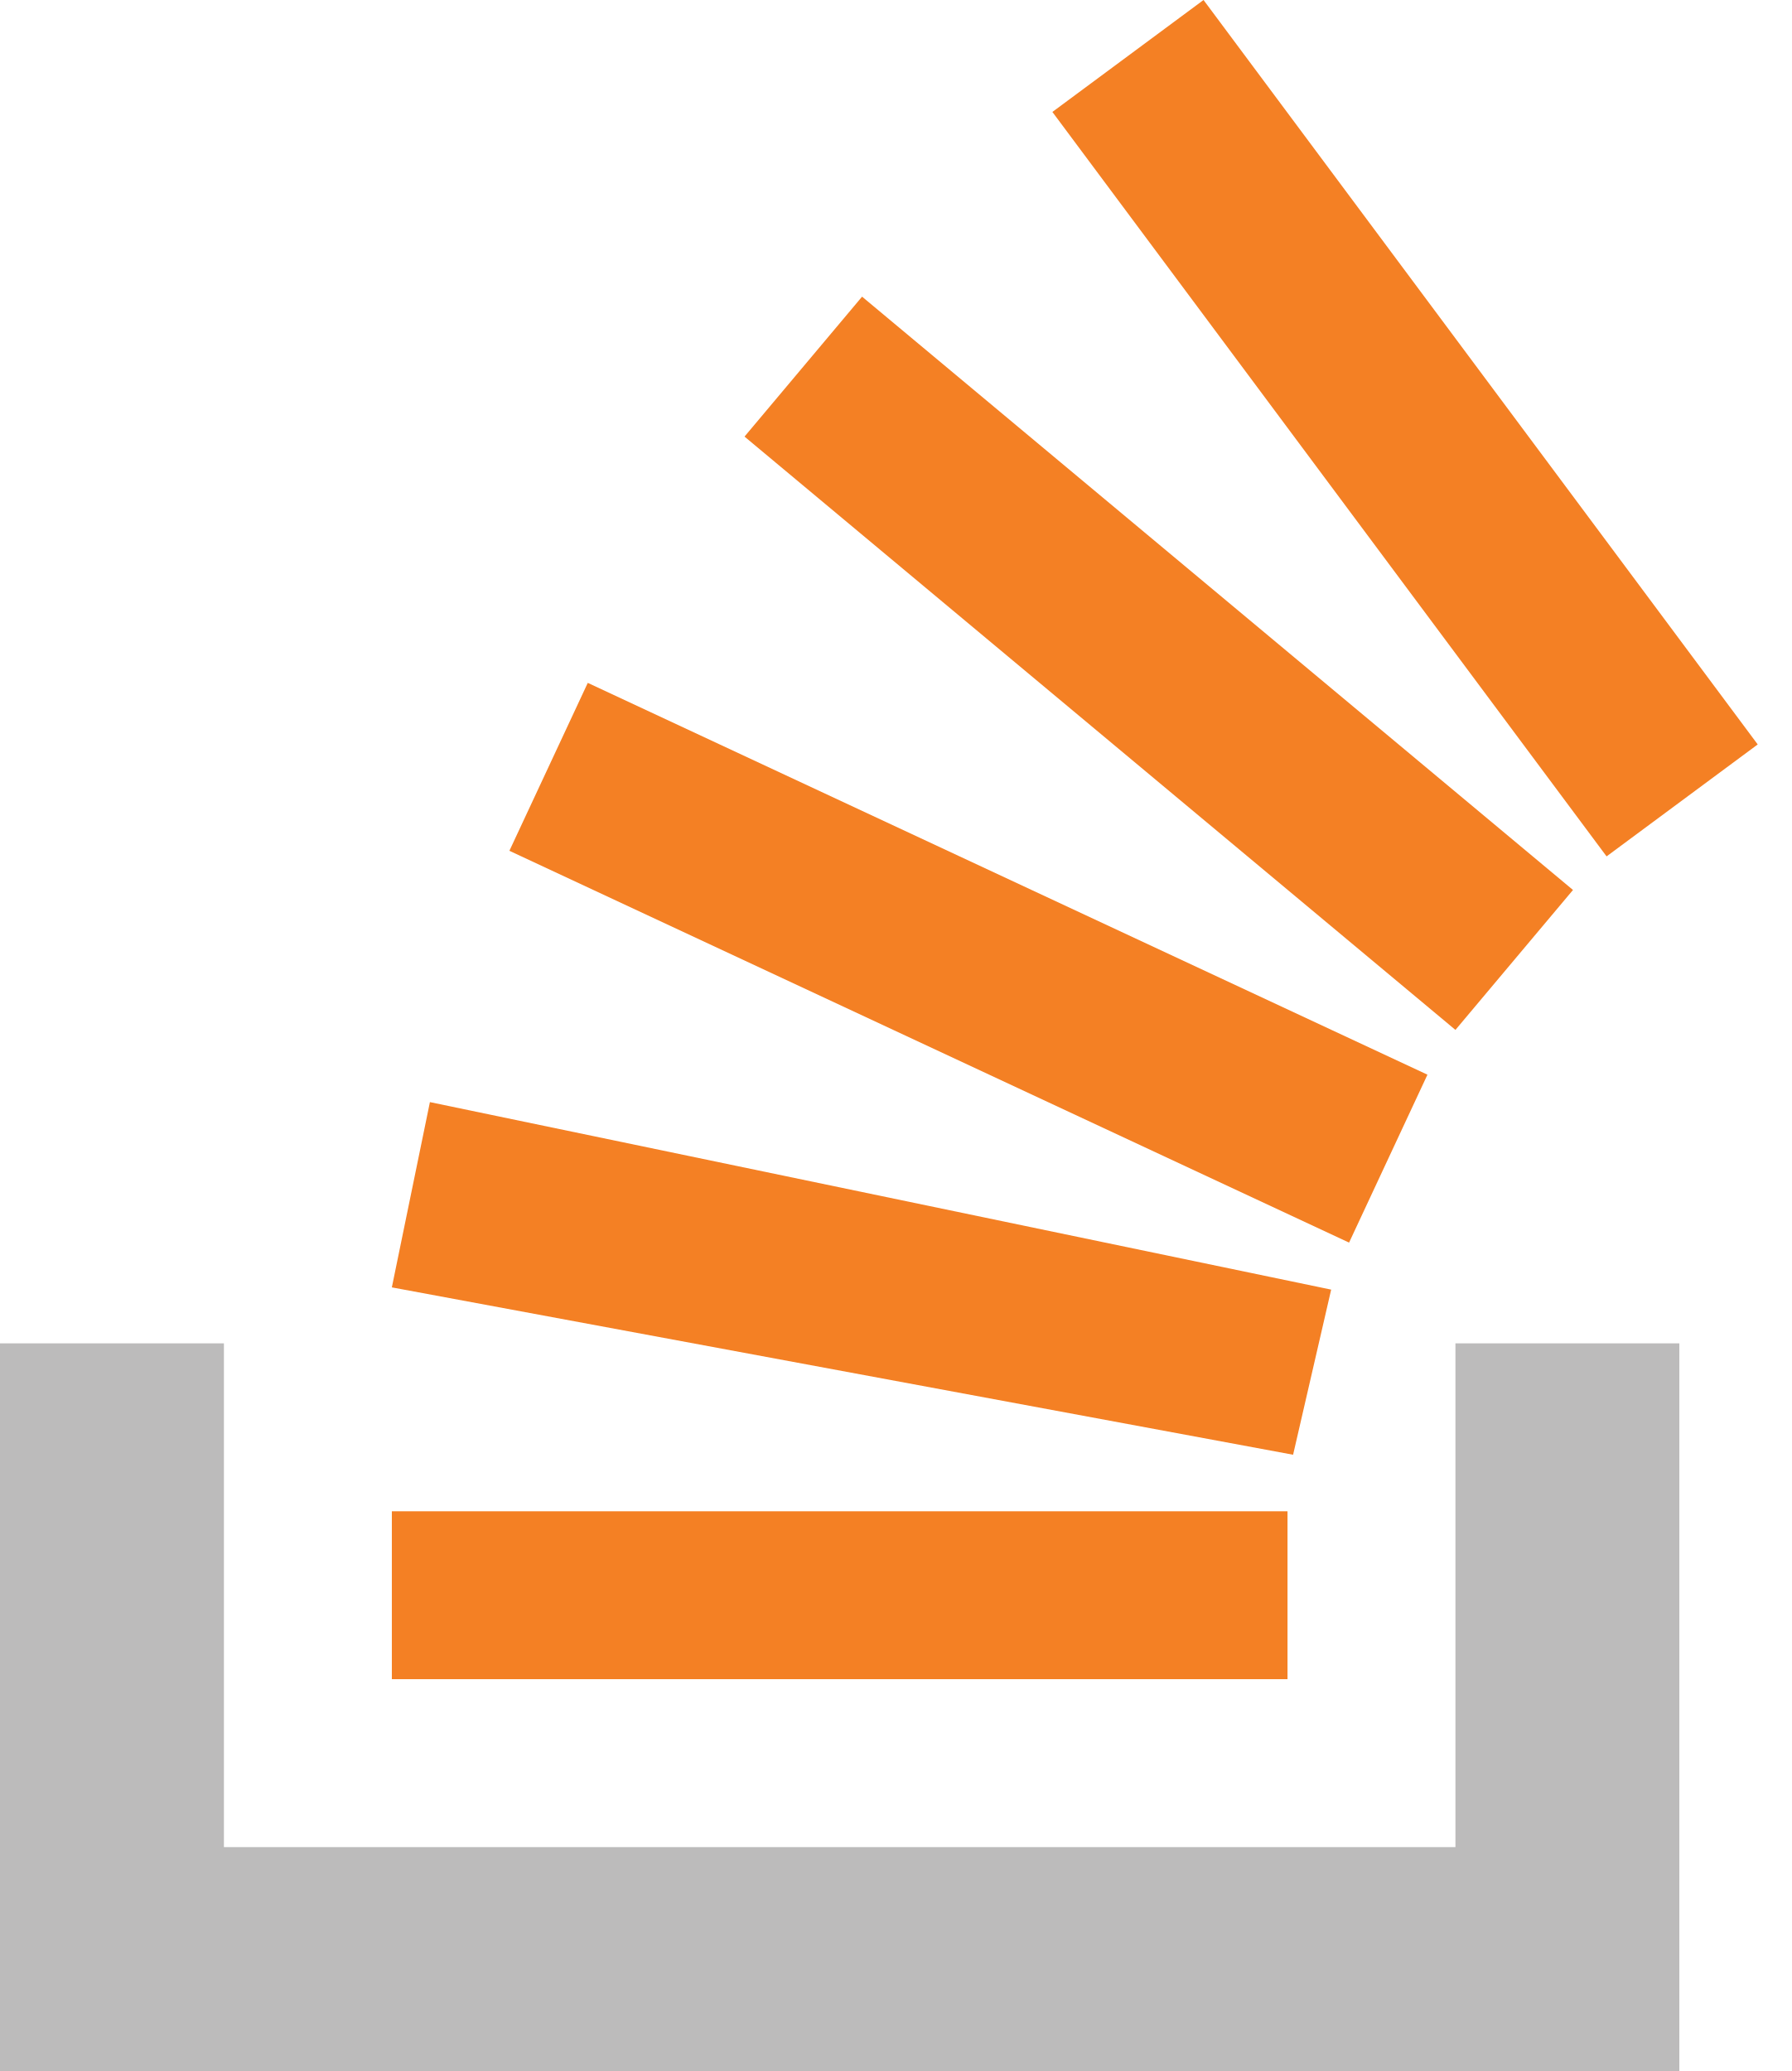
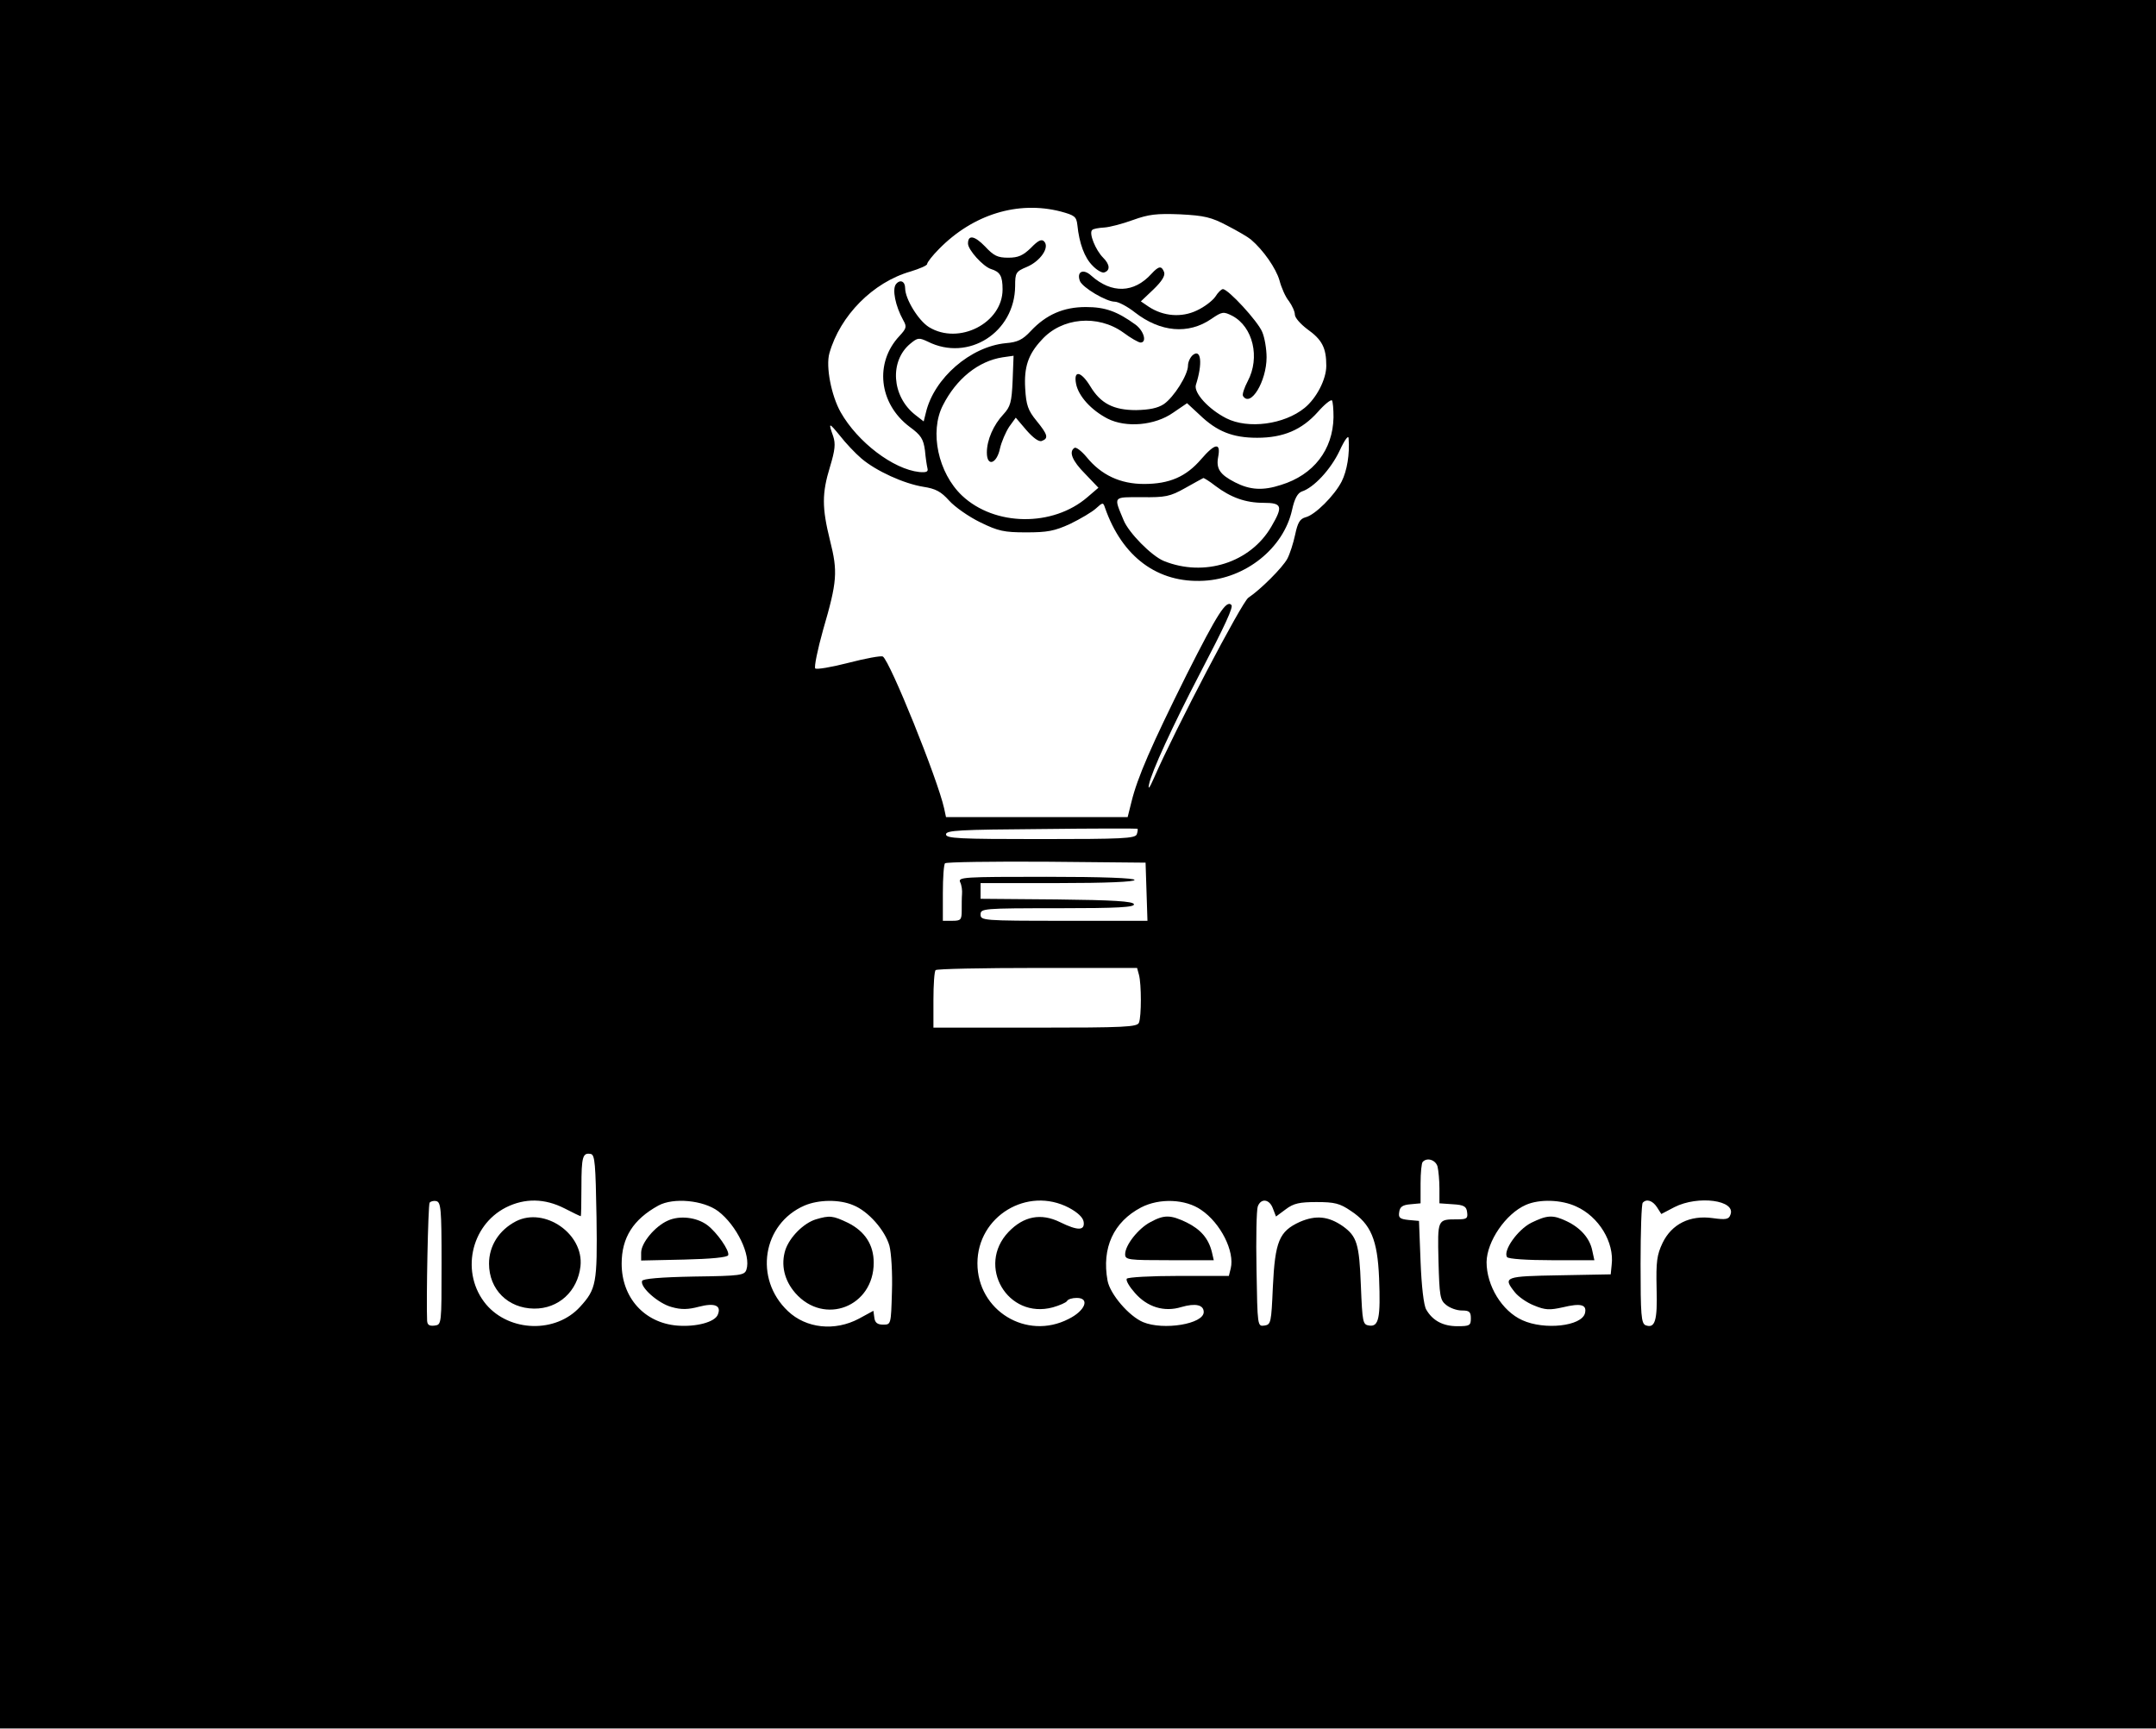
- <svg xmlns="http://www.w3.org/2000/svg" width="32" height="37" viewBox="0 0 32 37" fill="none">
-   <path d="M26 33V24H30V37H0V24H4V33H26Z" fill="#BCBBBB" />
-   <path d="M21.5 0L18.8 2L28.7 15.3L31.4 13.3L21.5 0ZM26 18.4L13.3 7.8L15.4 5.3L28.1 15.9L26 18.4ZM9.1 15.2L24.1 22.2L25.5 19.2L10.5 12.2L9.1 15.2ZM23.1 25.99L23.78 23.04L7.68 19.69L7 23L23.1 25.99V25.99ZM23 30H7V27H23V30Z" fill="#F48024" />
+ <svg xmlns="http://www.w3.org/2000/svg" version="1.0" width="686pt" height="550pt" viewBox="0 0 686 550" preserveAspectRatio="xMidYMid meet">
+   <g transform="translate(0,550) scale(0.1,-0.1)" fill="#000000" stroke="none">
+     <path d="M0 2750 l0 -2750 3430 0 3430 0 0 2750 0 2750 -3430 0 -3430 0 0 -2750z m3375 2077 c44 -12 50 -16 53 -43 6 -59 23 -104 48 -129 14 -15 31 -24 37 -22 20 6 19 25 -3 47 -24 24 -46 78 -35 88 3 4 21 7 38 8 18 1 59 12 92 24 50 18 75 21 150 18 77 -4 99 -9 150 -36 33 -17 67 -37 75 -44 40 -34 80 -92 91 -130 6 -23 19 -53 30 -66 10 -14 19 -33 19 -43 0 -10 18 -30 39 -46 48 -34 61 -60 61 -117 0 -43 -31 -103 -69 -134 -65 -53 -180 -68 -249 -33 -57 29 -104 81 -97 106 22 68 17 117 -10 95 -8 -7 -15 -22 -15 -33 0 -30 -45 -101 -77 -123 -20 -13 -46 -18 -88 -19 -72 0 -113 21 -146 76 -30 49 -54 52 -45 7 8 -39 48 -83 100 -110 59 -30 151 -22 209 19 l44 30 40 -37 c55 -53 105 -73 183 -73 83 0 142 25 193 82 21 24 41 40 45 37 3 -4 5 -28 5 -54 -2 -103 -63 -183 -167 -215 -58 -19 -99 -16 -146 8 -49 25 -61 44 -54 81 9 47 -10 44 -54 -7 -48 -56 -101 -79 -182 -79 -75 0 -136 28 -183 86 -16 19 -33 32 -38 29 -19 -12 -8 -41 34 -83 l42 -44 -35 -30 c-110 -95 -295 -93 -399 5 -76 72 -104 203 -61 287 43 85 113 141 190 153 l35 5 -3 -79 c-3 -69 -7 -83 -29 -107 -32 -34 -53 -82 -53 -122 0 -47 32 -36 42 14 5 21 18 51 29 68 l21 29 34 -40 c22 -25 40 -38 49 -34 22 8 19 20 -17 64 -27 33 -33 50 -36 103 -4 67 9 108 52 154 64 72 179 82 260 24 24 -18 49 -32 55 -32 21 0 11 37 -16 57 -58 42 -96 56 -158 56 -71 0 -126 -24 -175 -76 -26 -28 -42 -36 -80 -39 -112 -11 -228 -111 -254 -221 l-7 -28 -27 21 c-75 59 -82 171 -16 226 24 20 28 20 56 7 129 -65 277 29 278 177 0 42 2 46 38 61 42 18 73 62 54 81 -8 8 -19 3 -42 -21 -25 -24 -40 -31 -72 -31 -34 0 -46 6 -74 36 -33 34 -54 38 -54 9 0 -20 48 -73 73 -81 29 -9 37 -22 37 -65 0 -107 -139 -178 -234 -120 -34 21 -76 90 -76 124 0 22 -16 29 -29 13 -13 -16 -2 -70 23 -115 12 -21 10 -26 -12 -50 -80 -85 -66 -215 32 -289 37 -27 44 -39 49 -75 2 -23 6 -49 8 -57 3 -11 -3 -14 -26 -12 -83 9 -196 95 -250 190 -30 53 -48 146 -36 188 34 120 139 226 258 260 29 9 53 19 53 24 0 5 17 27 38 48 108 110 251 154 387 119z m-634 -786 c47 -40 135 -80 197 -90 39 -6 56 -15 82 -44 18 -20 62 -51 99 -69 57 -28 76 -32 146 -32 67 0 90 4 140 27 33 16 70 38 82 49 22 20 23 20 29 2 55 -157 168 -240 314 -232 134 7 254 104 281 225 8 37 18 54 31 59 38 12 92 70 120 129 17 37 29 52 29 40 4 -50 -5 -103 -22 -137 -23 -45 -85 -107 -115 -114 -18 -5 -25 -17 -33 -55 -6 -28 -17 -62 -25 -77 -15 -28 -85 -98 -124 -124 -20 -13 -232 -417 -300 -573 -14 -32 -20 -40 -16 -21 7 38 76 188 161 351 82 157 108 214 101 220 -16 17 -44 -27 -142 -221 -113 -227 -157 -328 -176 -406 l-12 -48 -289 0 -289 0 -6 28 c-21 94 -172 468 -195 483 -6 3 -55 -6 -109 -20 -54 -14 -102 -22 -106 -18 -4 4 7 59 25 123 45 154 47 185 22 284 -26 105 -26 150 0 235 16 53 18 73 10 97 -16 45 -14 45 22 1 17 -22 48 -55 68 -72z m1126 -87 c49 -37 96 -54 153 -54 60 0 63 -11 25 -76 -67 -115 -214 -161 -342 -109 -39 16 -112 90 -128 130 -32 77 -35 73 58 73 75 -1 90 2 138 29 30 17 56 31 58 32 2 0 19 -10 38 -25z m-250 -1109 c-6 -13 -45 -15 -307 -15 -259 0 -300 2 -300 15 0 13 43 15 303 17 166 2 304 2 306 1 2 -1 1 -9 -2 -18z m31 -182 l3 -93 -266 0 c-258 0 -265 1 -265 20 0 19 7 20 246 20 192 0 245 3 242 13 -4 9 -64 13 -246 15 l-242 2 0 25 0 25 245 0 c157 0 245 4 245 10 0 6 -100 10 -281 10 -264 0 -281 -1 -274 -17 5 -10 7 -27 6 -38 -1 -11 -1 -35 -1 -52 0 -30 -3 -33 -30 -33 l-30 0 0 88 c0 49 3 92 7 95 4 4 149 6 322 5 l316 -3 3 -92z m-24 -265 c8 -30 8 -132 0 -152 -5 -14 -44 -16 -330 -16 l-324 0 0 88 c0 49 3 92 7 95 3 4 149 7 324 7 l317 0 6 -22z m-1726 -771 c3 -211 -1 -229 -52 -285 -77 -85 -224 -81 -299 7 -82 98 -51 251 63 309 60 30 123 29 186 -3 27 -14 50 -25 52 -25 1 0 2 42 2 93 0 97 4 110 30 105 13 -3 15 -32 18 -201z m2676 161 c3 -13 6 -44 6 -70 l0 -47 43 -3 c35 -2 43 -7 45 -25 3 -20 -1 -23 -31 -23 -64 0 -63 1 -60 -133 3 -110 5 -124 24 -139 12 -10 34 -18 50 -18 24 0 29 -4 29 -25 0 -23 -4 -25 -43 -25 -46 0 -79 18 -99 53 -8 13 -15 75 -18 152 l-5 130 -33 3 c-28 3 -33 7 -30 25 2 17 11 23 36 25 l32 3 0 63 c0 34 3 66 7 69 14 15 41 6 47 -15z m-3169 -308 c0 -195 0 -195 -22 -198 -17 -2 -23 2 -24 15 -3 63 3 369 8 376 3 4 12 7 21 5 15 -3 17 -25 17 -198z m880 166 c59 -45 105 -140 90 -186 -6 -18 -18 -20 -167 -22 -107 -2 -163 -7 -165 -14 -7 -20 52 -72 94 -83 31 -9 53 -8 87 1 50 13 72 4 60 -25 -9 -24 -69 -40 -130 -35 -104 9 -176 89 -176 197 0 83 37 141 117 185 48 26 143 17 190 -18z m430 19 c48 -19 101 -80 115 -129 6 -23 10 -88 8 -146 -3 -105 -3 -105 -28 -105 -18 0 -26 6 -28 22 l-3 22 -46 -25 c-77 -41 -168 -31 -226 24 -109 103 -81 278 53 336 45 19 111 20 155 1z m686 -8 c28 -15 45 -31 47 -45 4 -28 -18 -29 -75 -1 -61 30 -116 19 -164 -31 -103 -108 -3 -279 141 -240 21 6 42 15 45 20 3 6 17 10 31 10 43 0 27 -41 -26 -67 -134 -69 -290 27 -290 177 0 150 159 246 291 177z m421 -7 c62 -42 107 -132 94 -186 l-6 -24 -160 0 c-88 0 -161 -4 -165 -9 -3 -6 9 -26 26 -45 39 -45 93 -62 148 -45 45 13 71 7 71 -16 0 -38 -128 -59 -193 -32 -45 19 -105 89 -113 132 -19 104 19 187 107 233 58 30 141 27 191 -8z m228 5 l10 -26 31 23 c25 19 44 23 98 23 57 0 74 -4 109 -28 64 -42 85 -92 90 -214 5 -127 -1 -155 -31 -151 -21 3 -22 8 -27 128 -5 133 -13 156 -57 188 -46 32 -86 36 -137 14 -66 -30 -79 -62 -86 -207 -5 -114 -6 -120 -27 -123 -22 -3 -22 -2 -25 178 -2 100 0 190 4 201 10 27 37 24 48 -6z m965 6 c72 -32 122 -114 113 -186 l-3 -30 -162 -3 c-176 -3 -182 -5 -143 -54 11 -14 38 -33 61 -42 36 -15 50 -15 91 -6 58 14 78 9 71 -19 -11 -41 -129 -54 -199 -22 -65 29 -114 110 -114 185 1 66 61 154 125 182 43 19 113 17 160 -5z m257 -2 l14 -22 42 22 c75 38 196 22 178 -24 -5 -15 -14 -17 -57 -11 -72 10 -130 -19 -159 -79 -18 -38 -21 -59 -19 -145 3 -103 -5 -128 -35 -117 -14 6 -16 33 -16 195 0 104 3 192 7 195 12 13 31 7 45 -14z" />
+     <path d="M3664 4629 c-56 -62 -127 -64 -192 -6 -25 23 -47 13 -36 -17 8 -21 84 -66 111 -66 11 0 40 -15 64 -34 81 -63 170 -71 243 -21 35 24 39 24 67 10 66 -35 89 -133 49 -208 -11 -21 -18 -42 -15 -47 24 -38 75 47 75 123 0 26 -6 63 -14 81 -14 34 -108 136 -125 136 -5 0 -16 -11 -24 -24 -9 -13 -35 -33 -59 -44 -48 -23 -106 -19 -153 12 l-25 17 40 38 c27 26 38 44 34 55 -8 21 -17 20 -40 -5z" />
+     <path d="M1642 1614 c-54 -28 -86 -78 -86 -135 0 -82 60 -142 143 -143 78 -1 139 55 148 135 11 103 -114 189 -205 143z" />
+     <path d="M2125 1616 c-41 -18 -85 -71 -85 -102 l0 -25 137 3 c85 2 138 7 140 14 5 14 -36 73 -67 96 -34 25 -88 31 -125 14z" />
+     <path d="M2596 1620 c-39 -12 -83 -56 -97 -97 -15 -47 -4 -97 32 -138 92 -104 249 -43 249 97 0 57 -28 100 -82 127 -48 23 -58 24 -102 11z" />
+     <path d="M3660 1611 c-38 -20 -80 -73 -80 -102 0 -18 10 -19 141 -19 l141 0 -6 26 c-11 44 -36 72 -80 94 -52 25 -72 25 -116 1z" />
+     <path d="M4872 1609 c-43 -22 -90 -88 -77 -109 4 -6 65 -10 142 -10 l136 0 -7 32 c-8 38 -37 71 -81 92 -44 21 -62 20 -113 -5z" />
+   </g>
</svg>
